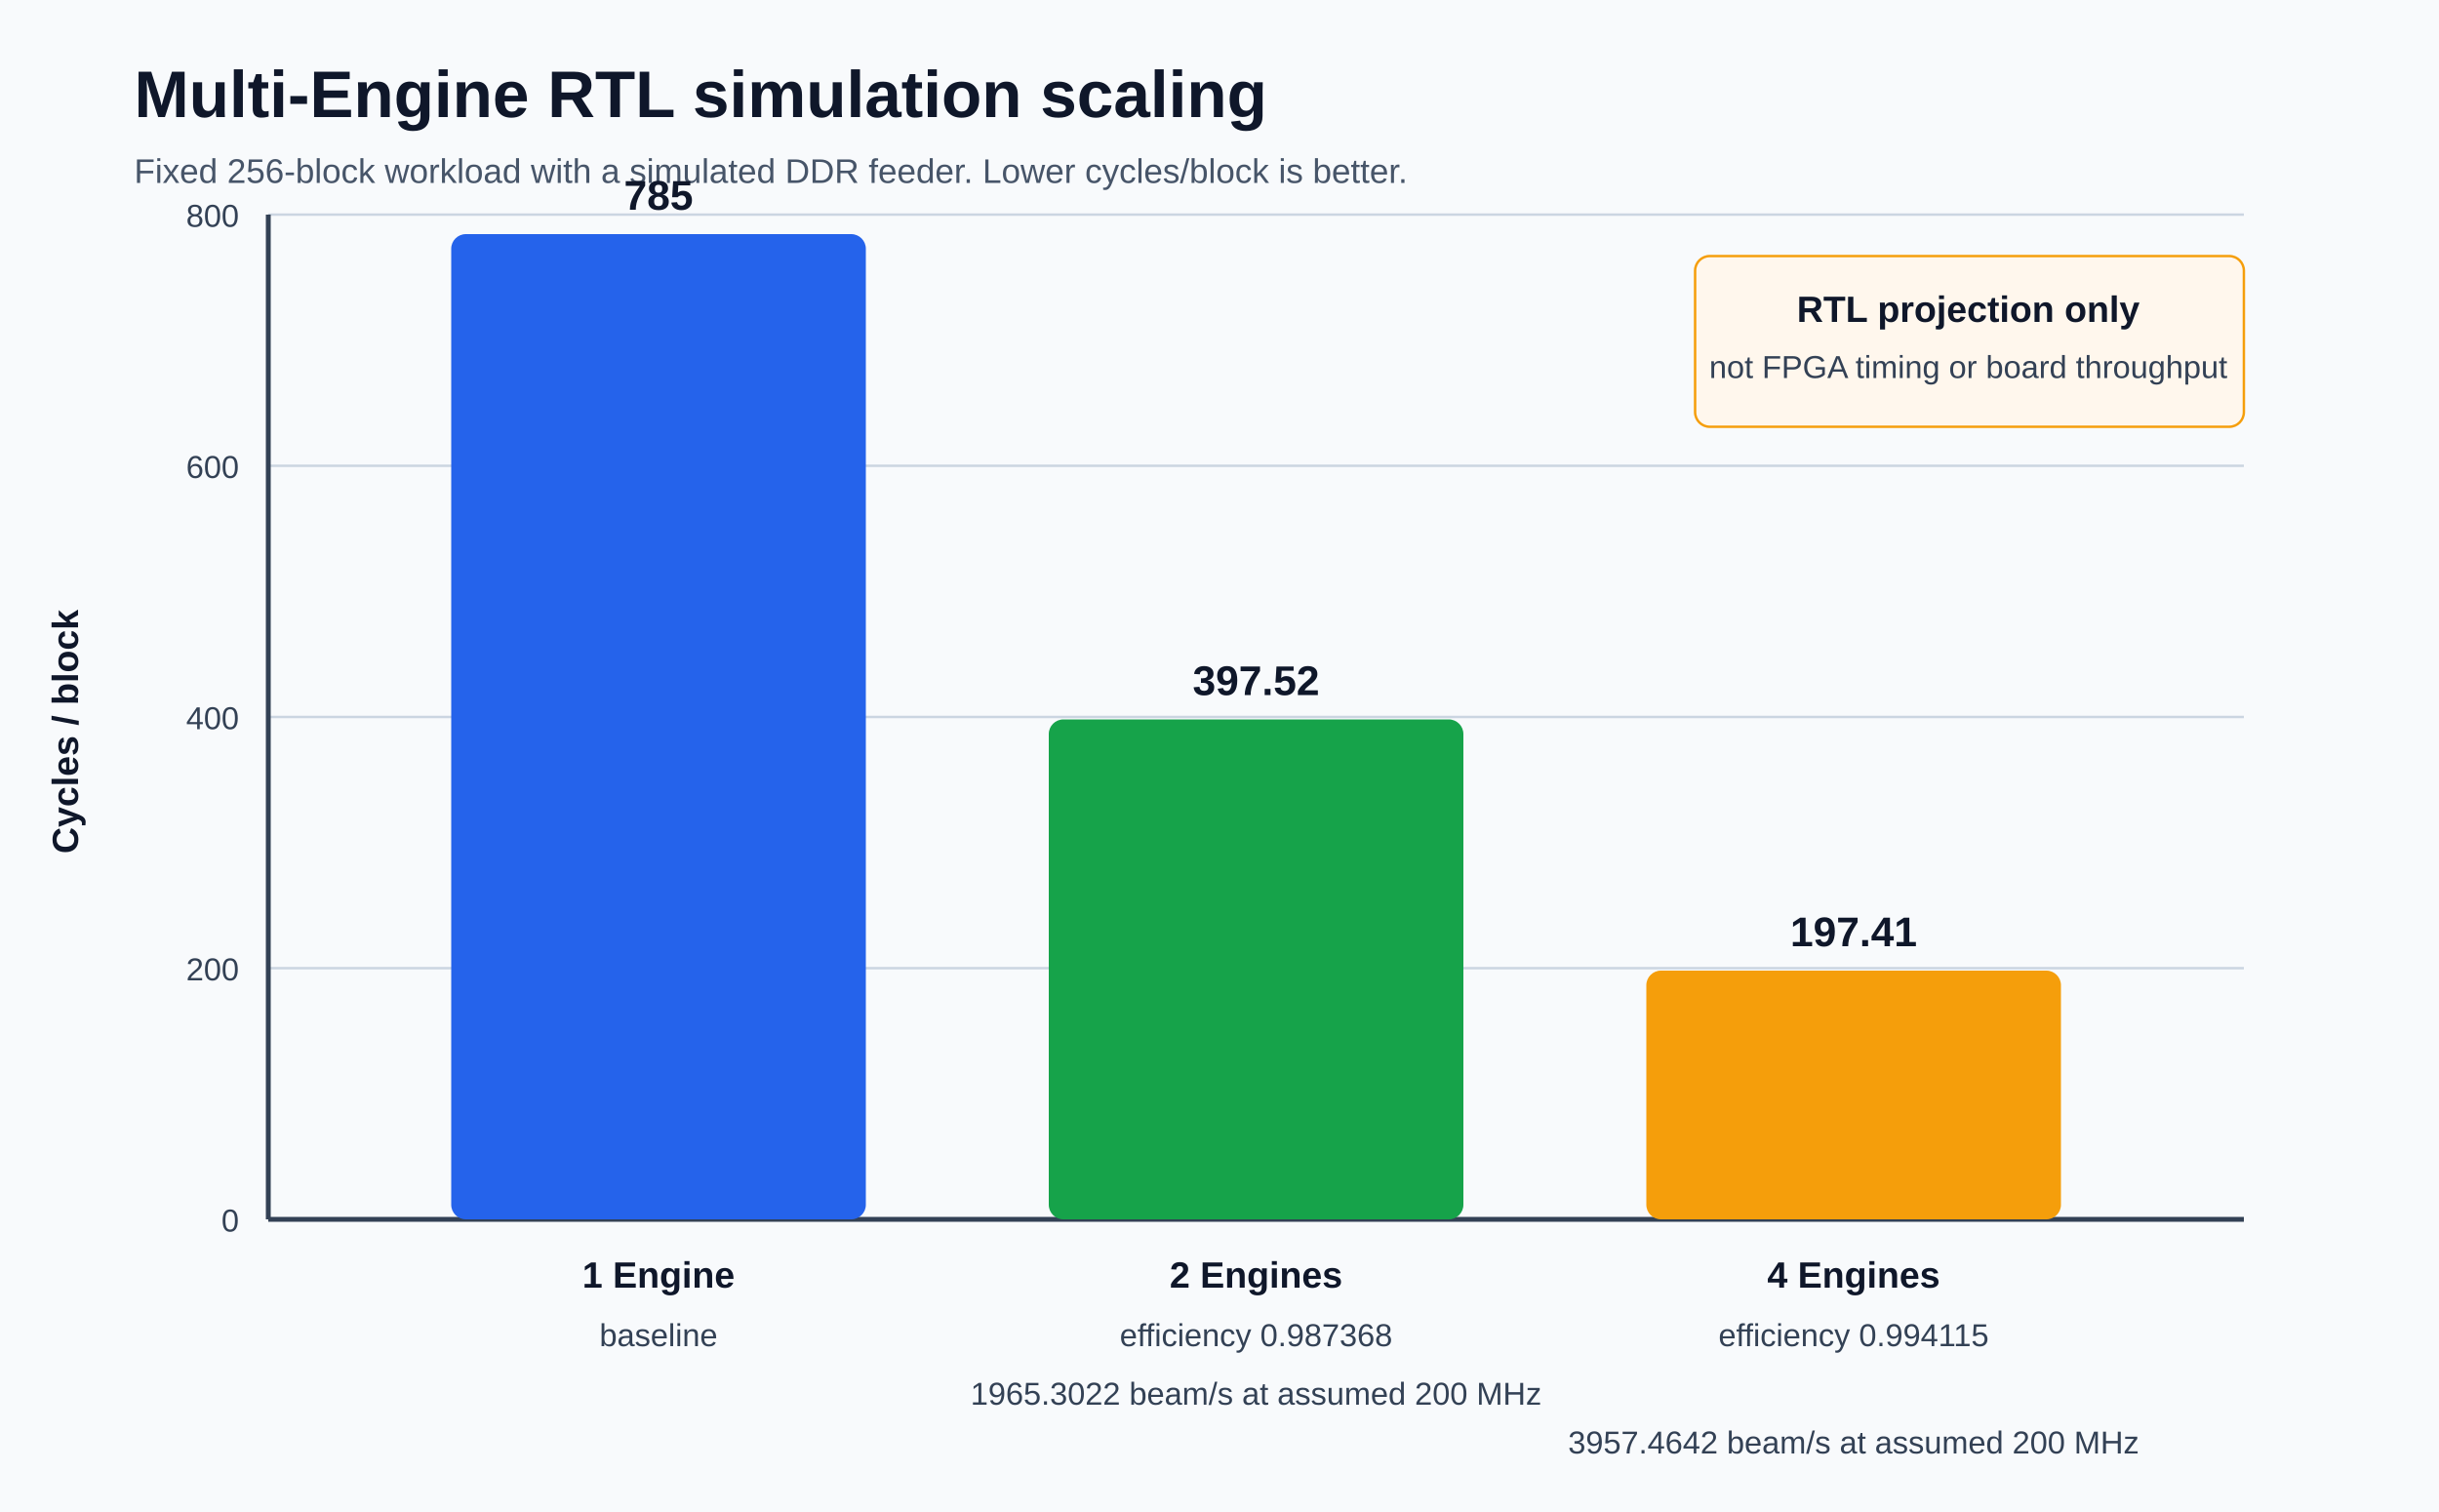
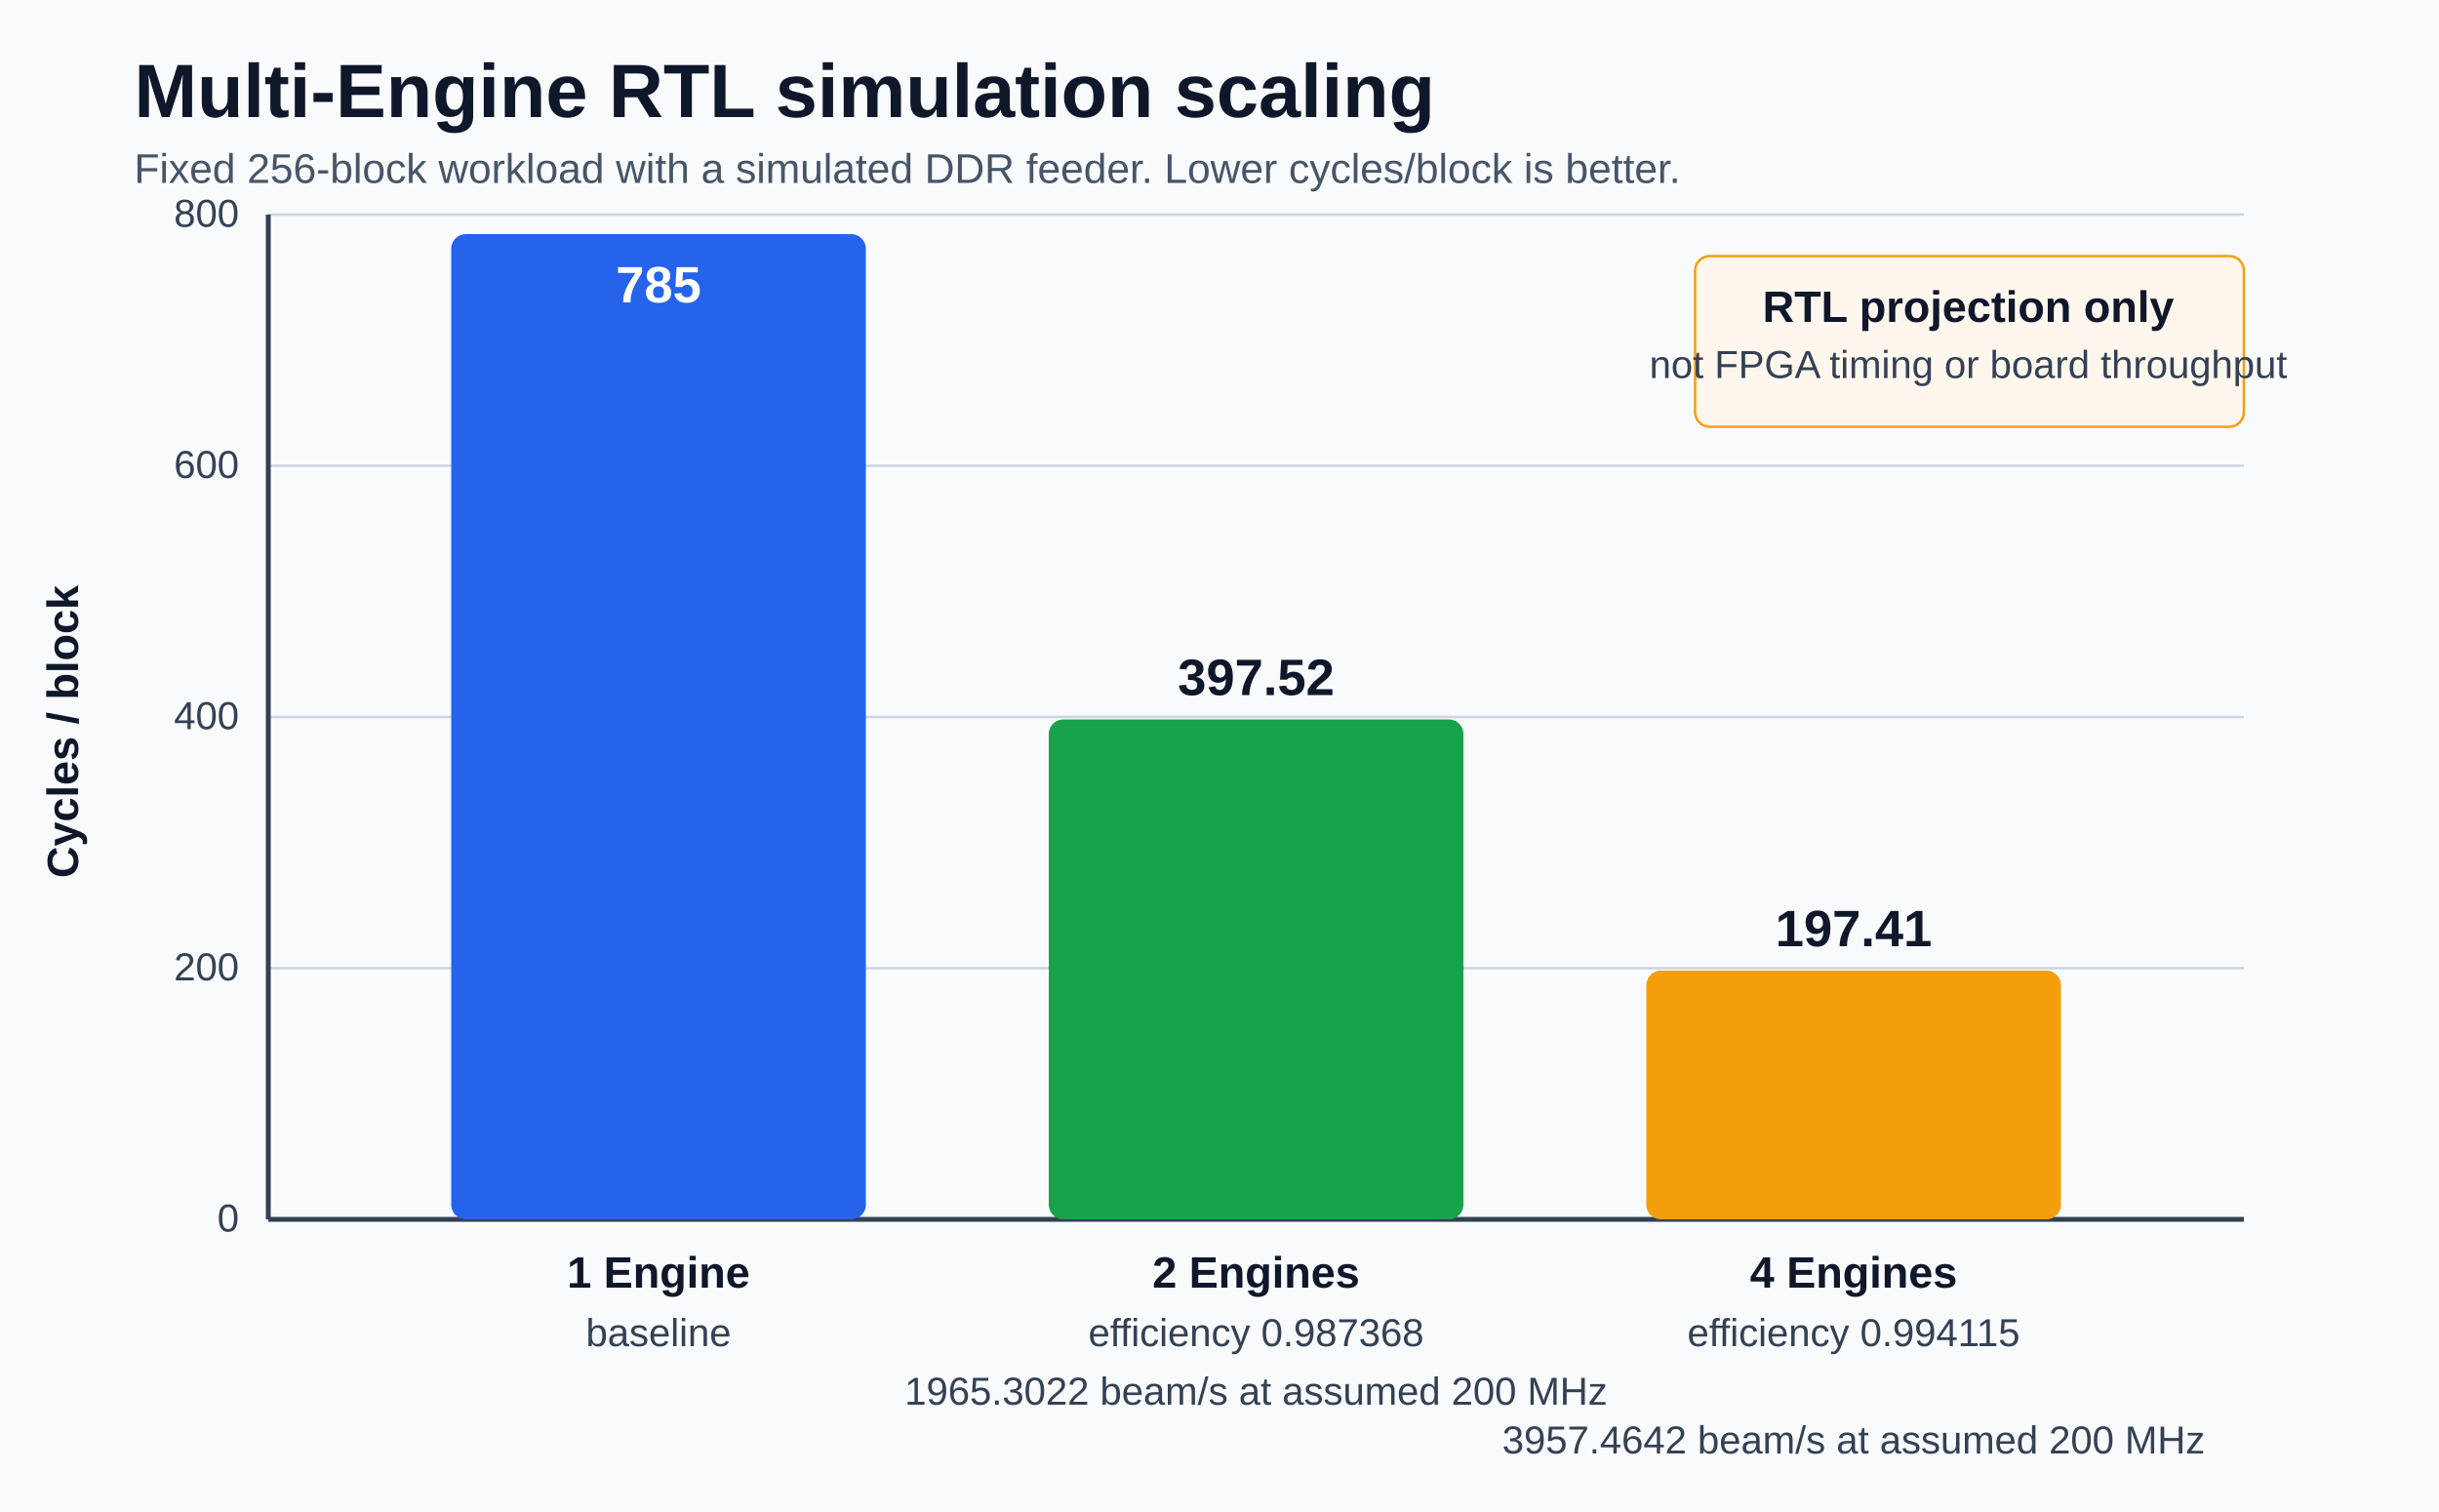
<svg xmlns="http://www.w3.org/2000/svg" width="1000" height="620" viewBox="0 0 1000 620" role="img" aria-labelledby="title desc">
-   <style>.title{font:700 27px Arial,sans-serif;fill:#0f172a}.sub{font:400 14px Arial,sans-serif;fill:#475569}.axis{font:400 13px Arial,sans-serif;fill:#334155}.label{font:700 15px Arial,sans-serif;fill:#0f172a}.value{font:700 17px Arial,sans-serif;fill:#0f172a}.grid{stroke:#cbd5e1;stroke-width:1}</style>
+   <style>.title{font:700 31px Arial,sans-serif;fill:#0f172a}.sub{font:400 17px Arial,sans-serif;fill:#475569}.axis{font:400 16px Arial,sans-serif;fill:#334155}.label{font:700 18px Arial,sans-serif;fill:#0f172a}.value{font:700 21px Arial,sans-serif;fill:#0f172a}.light{fill:#fff}.grid{stroke:#cbd5e1;stroke-width:1}</style>
  <rect width="1000" height="620" fill="#f8fafc" />
  <text x="55" y="48" class="title">Multi-Engine RTL simulation scaling</text>
  <text x="55" y="75" class="sub">Fixed 256-block workload with a simulated DDR feeder. Lower cycles/block is better.</text>
  <g class="grid">
    <line x1="110" y1="500" x2="920" y2="500" />
    <line x1="110" y1="397" x2="920" y2="397" />
    <line x1="110" y1="294" x2="920" y2="294" />
    <line x1="110" y1="191" x2="920" y2="191" />
    <line x1="110" y1="88" x2="920" y2="88" />
  </g>
  <line x1="110" y1="88" x2="110" y2="500" stroke="#334155" stroke-width="2" />
  <line x1="110" y1="500" x2="920" y2="500" stroke="#334155" stroke-width="2" />
  <g class="axis" text-anchor="end">
    <text x="98" y="505">0</text>
    <text x="98" y="402">200</text>
    <text x="98" y="299">400</text>
    <text x="98" y="196">600</text>
    <text x="98" y="93">800</text>
  </g>
  <text x="32" y="300" text-anchor="middle" class="label" transform="rotate(-90 32 300)">Cycles / block</text>
  <rect x="185" y="96" width="170" height="404" rx="6" fill="#2563eb" />
  <rect x="430" y="295" width="170" height="205" rx="6" fill="#16a34a" />
  <rect x="675" y="398" width="170" height="102" rx="6" fill="#f59e0b" />
-   <text x="270" y="86" text-anchor="middle" class="value">785</text>
+   <text x="270" y="124" text-anchor="middle" class="value light">785</text>
  <text x="515" y="285" text-anchor="middle" class="value">397.52</text>
  <text x="760" y="388" text-anchor="middle" class="value">197.41</text>
  <g class="label" text-anchor="middle">
    <text x="270" y="528">1 Engine</text>
    <text x="515" y="528">2 Engines</text>
    <text x="760" y="528">4 Engines</text>
  </g>
  <g class="axis" text-anchor="middle">
    <text x="270" y="552">baseline</text>
    <text x="515" y="552">efficiency 0.987368</text>
    <text x="760" y="552">efficiency 0.994115</text>
    <text x="515" y="576">1965.3022 beam/s at assumed 200 MHz</text>
    <text x="760" y="596">3957.4642 beam/s at assumed 200 MHz</text>
  </g>
  <rect x="695" y="105" width="225" height="70" rx="6" fill="#fff7ed" stroke="#f59e0b" />
  <text x="807" y="132" text-anchor="middle" class="label">RTL projection only</text>
  <text x="807" y="155" text-anchor="middle" class="axis">not FPGA timing or board throughput</text>
</svg>
